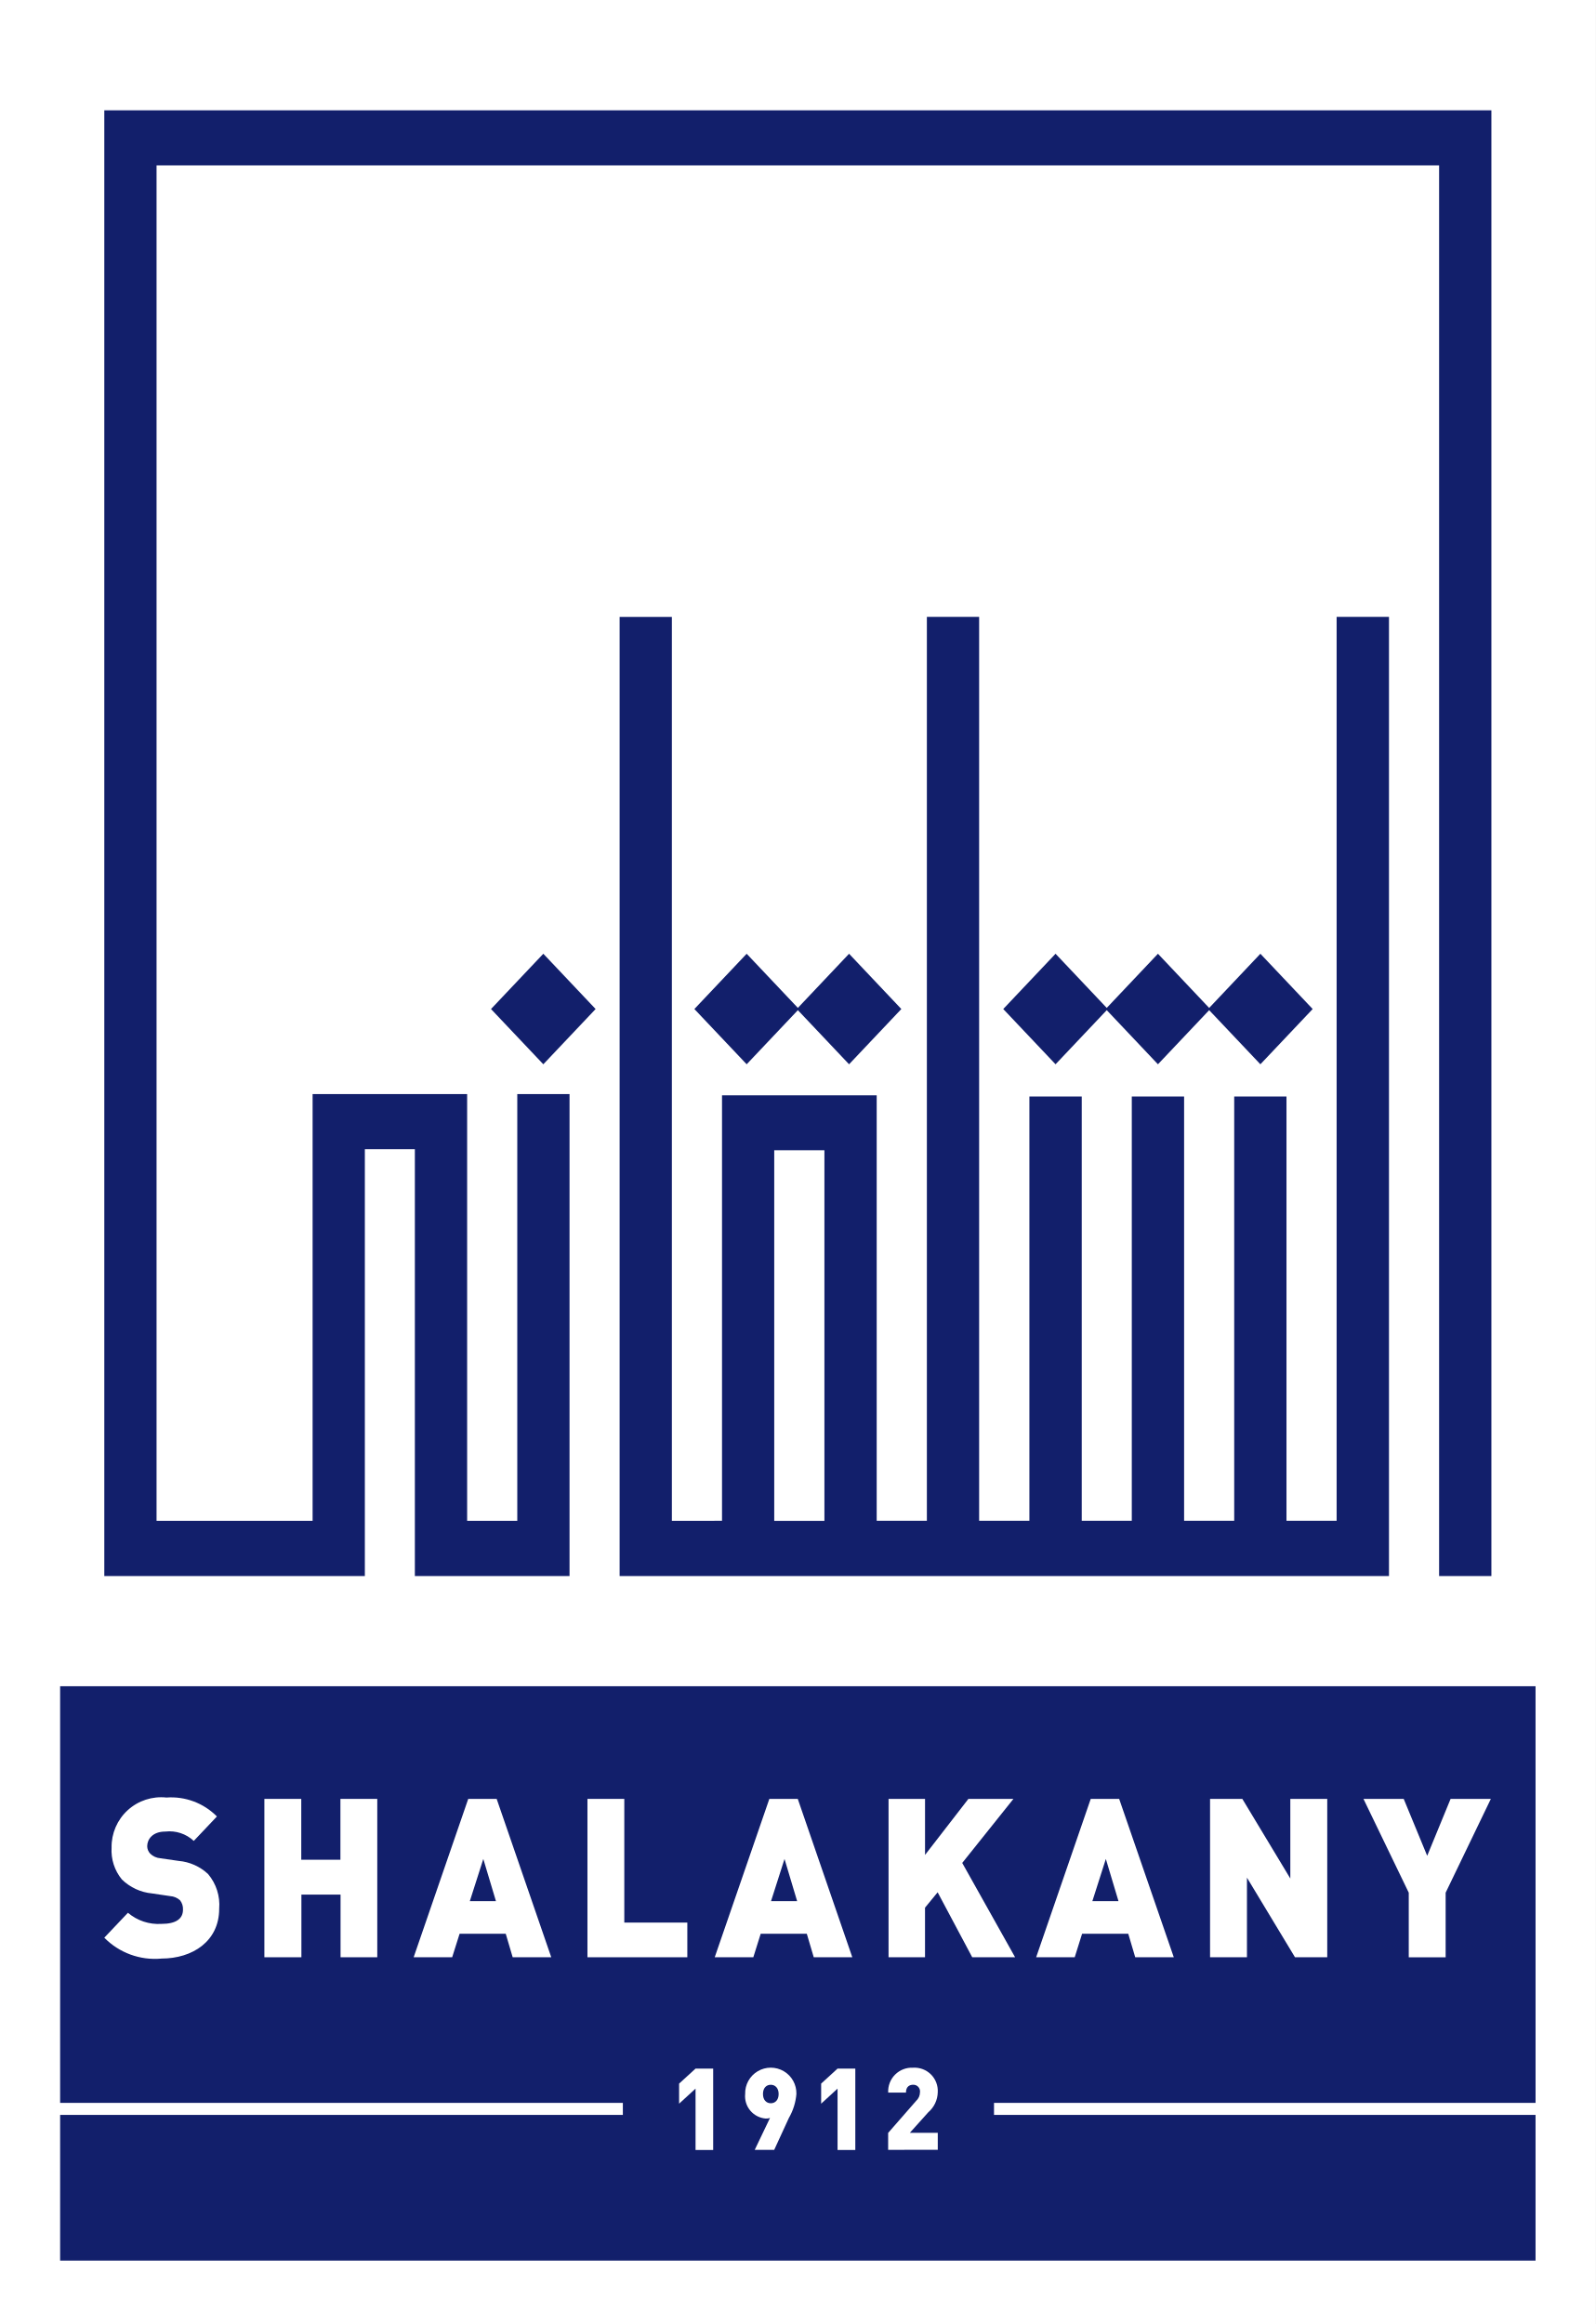
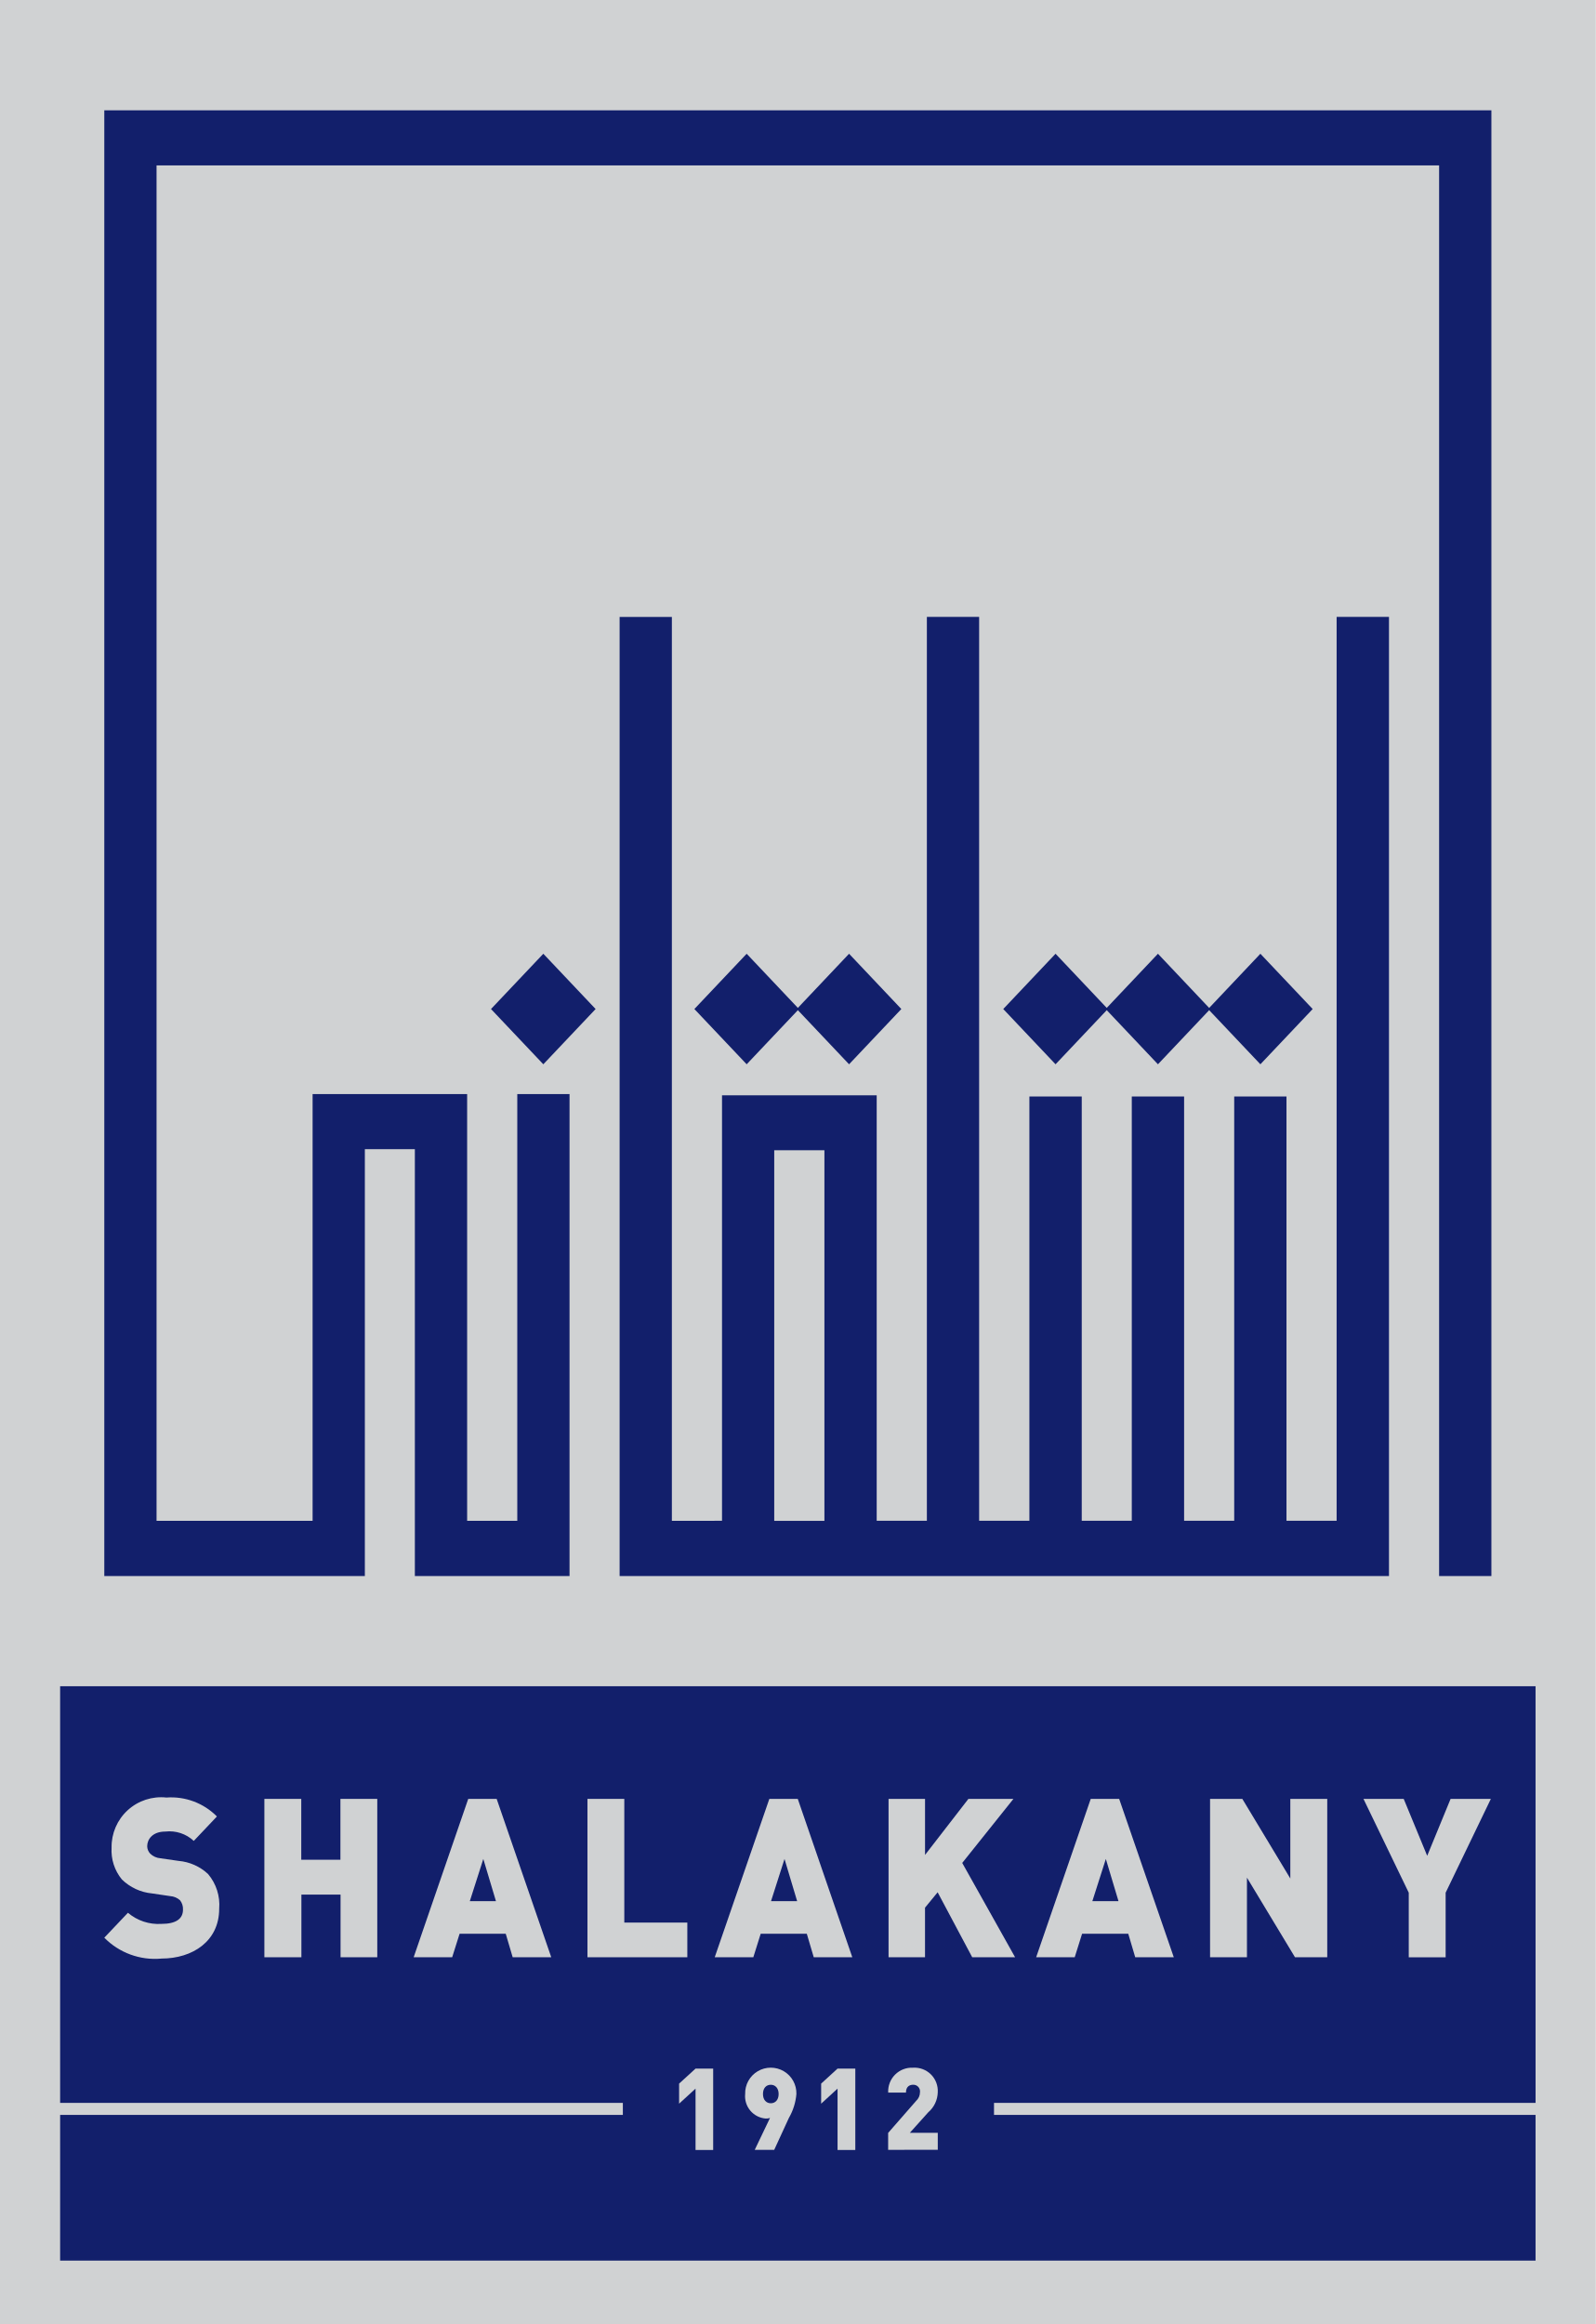
<svg xmlns="http://www.w3.org/2000/svg" width="81.5" height="118.689" viewBox="0 0 81.5 118.689">
  <defs>
    <style>
			.a {
				fill: #121f6b;
			}

			.b {
- 				fill: #fff;
+ 				fill: #d0d2d3;
			}

		</style>
  </defs>
  <rect class="a" width="77.5" height="116.689" transform="translate(2 1)" />
  <path class="b" d="M422.01,1187a3.625,3.625,0,0,1-2.907-1.068l1.207-1.273a2.408,2.408,0,0,0,1.712.568c.741,0,1.1-.26,1.1-.726a.713.713,0,0,0-.151-.481.836.836,0,0,0-.505-.212l-.927-.137a2.544,2.544,0,0,1-1.539-.714,2.337,2.337,0,0,1-.525-1.625,2.53,2.53,0,0,1,2.8-2.558,3.291,3.291,0,0,1,2.58.967l-1.182,1.248a1.822,1.822,0,0,0-1.454-.477c-.656,0-.925.4-.925.75a.561.561,0,0,0,.151.375.839.839,0,0,0,.526.239l.927.134a2.513,2.513,0,0,1,1.506.672,2.434,2.434,0,0,1,.567,1.773c0,1.646-1.344,2.543-2.957,2.543" transform="translate(-413.776 -1086.972)" />
  <path class="b" d="M432.191,1186.94v-3.2h-2v3.2H428.3v-8.088h1.884v3.108h2v-3.108h1.882v8.088Z" transform="translate(-414.797 -1086.981)" />
  <path class="b" d="M441.934,1186.939l-.355-1.2h-2.356l-.379,1.2h-1.967l2.787-8.087h1.452l2.788,8.087Zm-1.5-5.019-.689,2.155h1.335Z" transform="translate(-415.749 -1086.981)" />
  <path class="b" d="M446.861,1186.94v-8.088h1.882v6.317h3.219v1.771Z" transform="translate(-416.857 -1086.981)" />
  <path class="b" d="M459.231,1186.939l-.355-1.2h-2.354l-.377,1.2h-1.971l2.789-8.087h1.452l2.785,8.087Zm-1.493-5.019-.689,2.155h1.334Z" transform="translate(-417.669 -1086.981)" />
  <path class="b" d="M468.433,1186.94l-1.766-3.318-.645.786v2.532H464.16v-8.088h1.863v2.862l2.215-2.862h2.3l-2.615,3.271,2.7,4.817Z" transform="translate(-418.777 -1086.981)" />
  <path class="b" d="M477.7,1186.939l-.355-1.2h-2.358l-.377,1.2h-1.969l2.787-8.087h1.452l2.79,8.087Zm-1.5-5.019-.689,2.155h1.335Z" transform="translate(-419.719 -1086.981)" />
  <path class="b" d="M486.97,1186.94l-2.454-4.066v4.066h-1.884v-8.088h1.648l2.451,4.067v-4.067h1.886v8.088Z" transform="translate(-420.828 -1086.981)" />
  <path class="b" d="M495.642,1183.643v3.3h-1.884v-3.3l-2.313-4.791H493.5l1.2,2.907,1.195-2.907h2.056Z" transform="translate(-421.806 -1086.981)" />
  <path class="b" d="M452.967,1198.5v-3.132l-.84.769v-1.025l.84-.767h.9v4.155Z" transform="translate(-417.442 -1088.7)" />
  <path class="b" d="M458.163,1196.845l-.757,1.646h-.995l.78-1.63a.578.578,0,0,1-.22.031,1.144,1.144,0,0,1-1.049-1.253,1.309,1.309,0,1,1,2.617,0,2.923,2.923,0,0,1-.375,1.207m-.932-1.679c-.225,0-.4.16-.4.472s.179.472.4.472.4-.163.4-.472-.182-.472-.4-.472" transform="translate(-417.863 -1088.696)" />
  <path class="b" d="M461.126,1198.5v-3.132l-.838.769v-1.025l.838-.767h.907v4.155Z" transform="translate(-418.348 -1088.7)" />
  <path class="b" d="M464.137,1198.491v-.865l1.426-1.632a.6.6,0,0,0,.2-.445.339.339,0,0,0-.352-.383c-.167,0-.364.082-.364.4h-.908a1.21,1.21,0,0,1,1.271-1.27,1.188,1.188,0,0,1,1.261,1.255,1.391,1.391,0,0,1-.486,1.023l-.941,1.048h1.428v.865Z" transform="translate(-418.775 -1088.696)" />
  <path class="b" d="M460.155,1141.589h-2.563v18.928h2.563Z" transform="translate(-418.048 -1082.845)" />
  <path class="b" d="M413.111,1194.2h81.5V1075.51h-81.5Zm5.327-113.056h70.846V1156h-2.671v-72.042H421.107v69.223h7.97v-21.795h7.893v21.795h2.561v-21.795H442.2V1156h-7.9v-21.8h-2.554V1156H418.438Zm31.55,72.034v-21.729h7.9v21.729h2.563v-46.162h2.669v46.162h2.567V1131.51h2.674v21.667h2.556V1131.51h2.672v21.667h2.559V1131.51h2.67v21.667h2.561v-46.162h2.674V1156H444.758v-48.981h2.669v46.162Zm-1.412-26.136,2.671-2.823,2.615,2.765,2.615-2.765,2.67,2.823-2.67,2.822-2.615-2.764-2.615,2.764Zm15.776,0,2.671-2.823,2.615,2.765,2.615-2.765,2.616,2.767,2.616-2.767,2.671,2.823-2.671,2.822-2.616-2.764-2.616,2.764-2.615-2.764-2.615,2.764Zm-20.82,0-2.671,2.822-2.672-2.822,2.672-2.823Zm48.008,55.863H463.88v.614h27.659v7.443H416.182v-7.443h28.741v-.614H416.182v-21.277h75.357Z" transform="translate(-413.111 -1075.51)" />
</svg>
